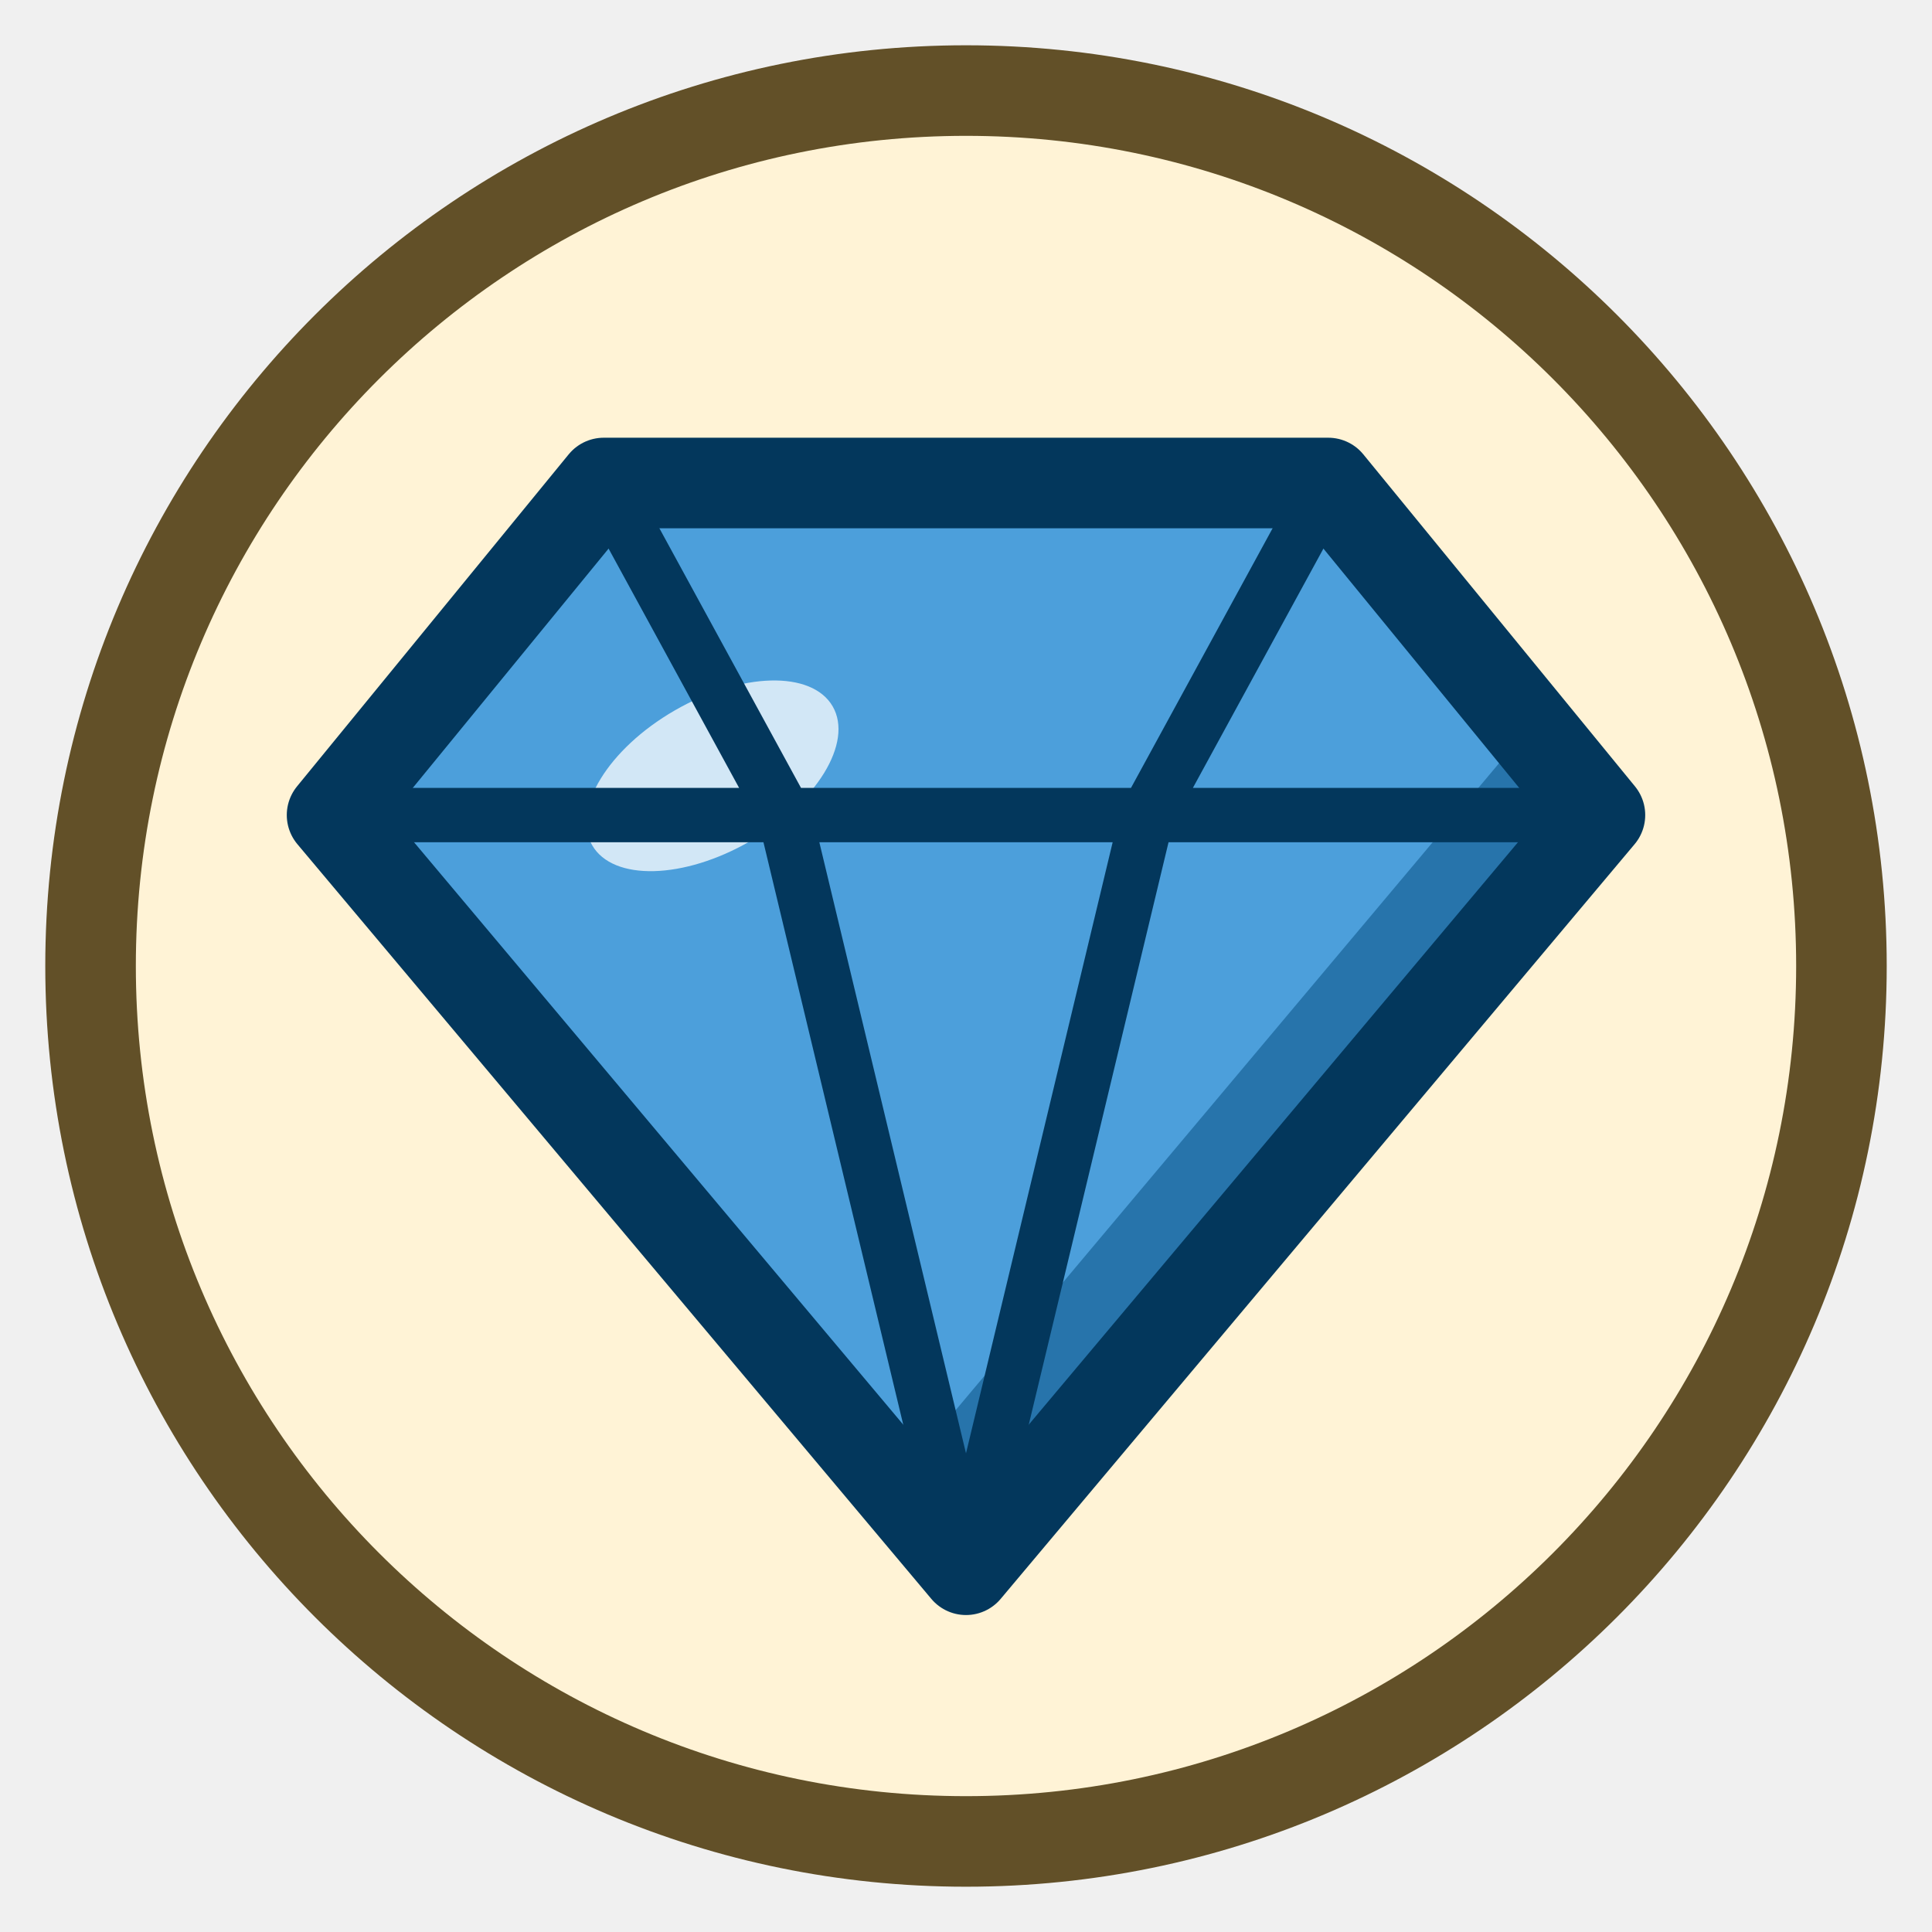
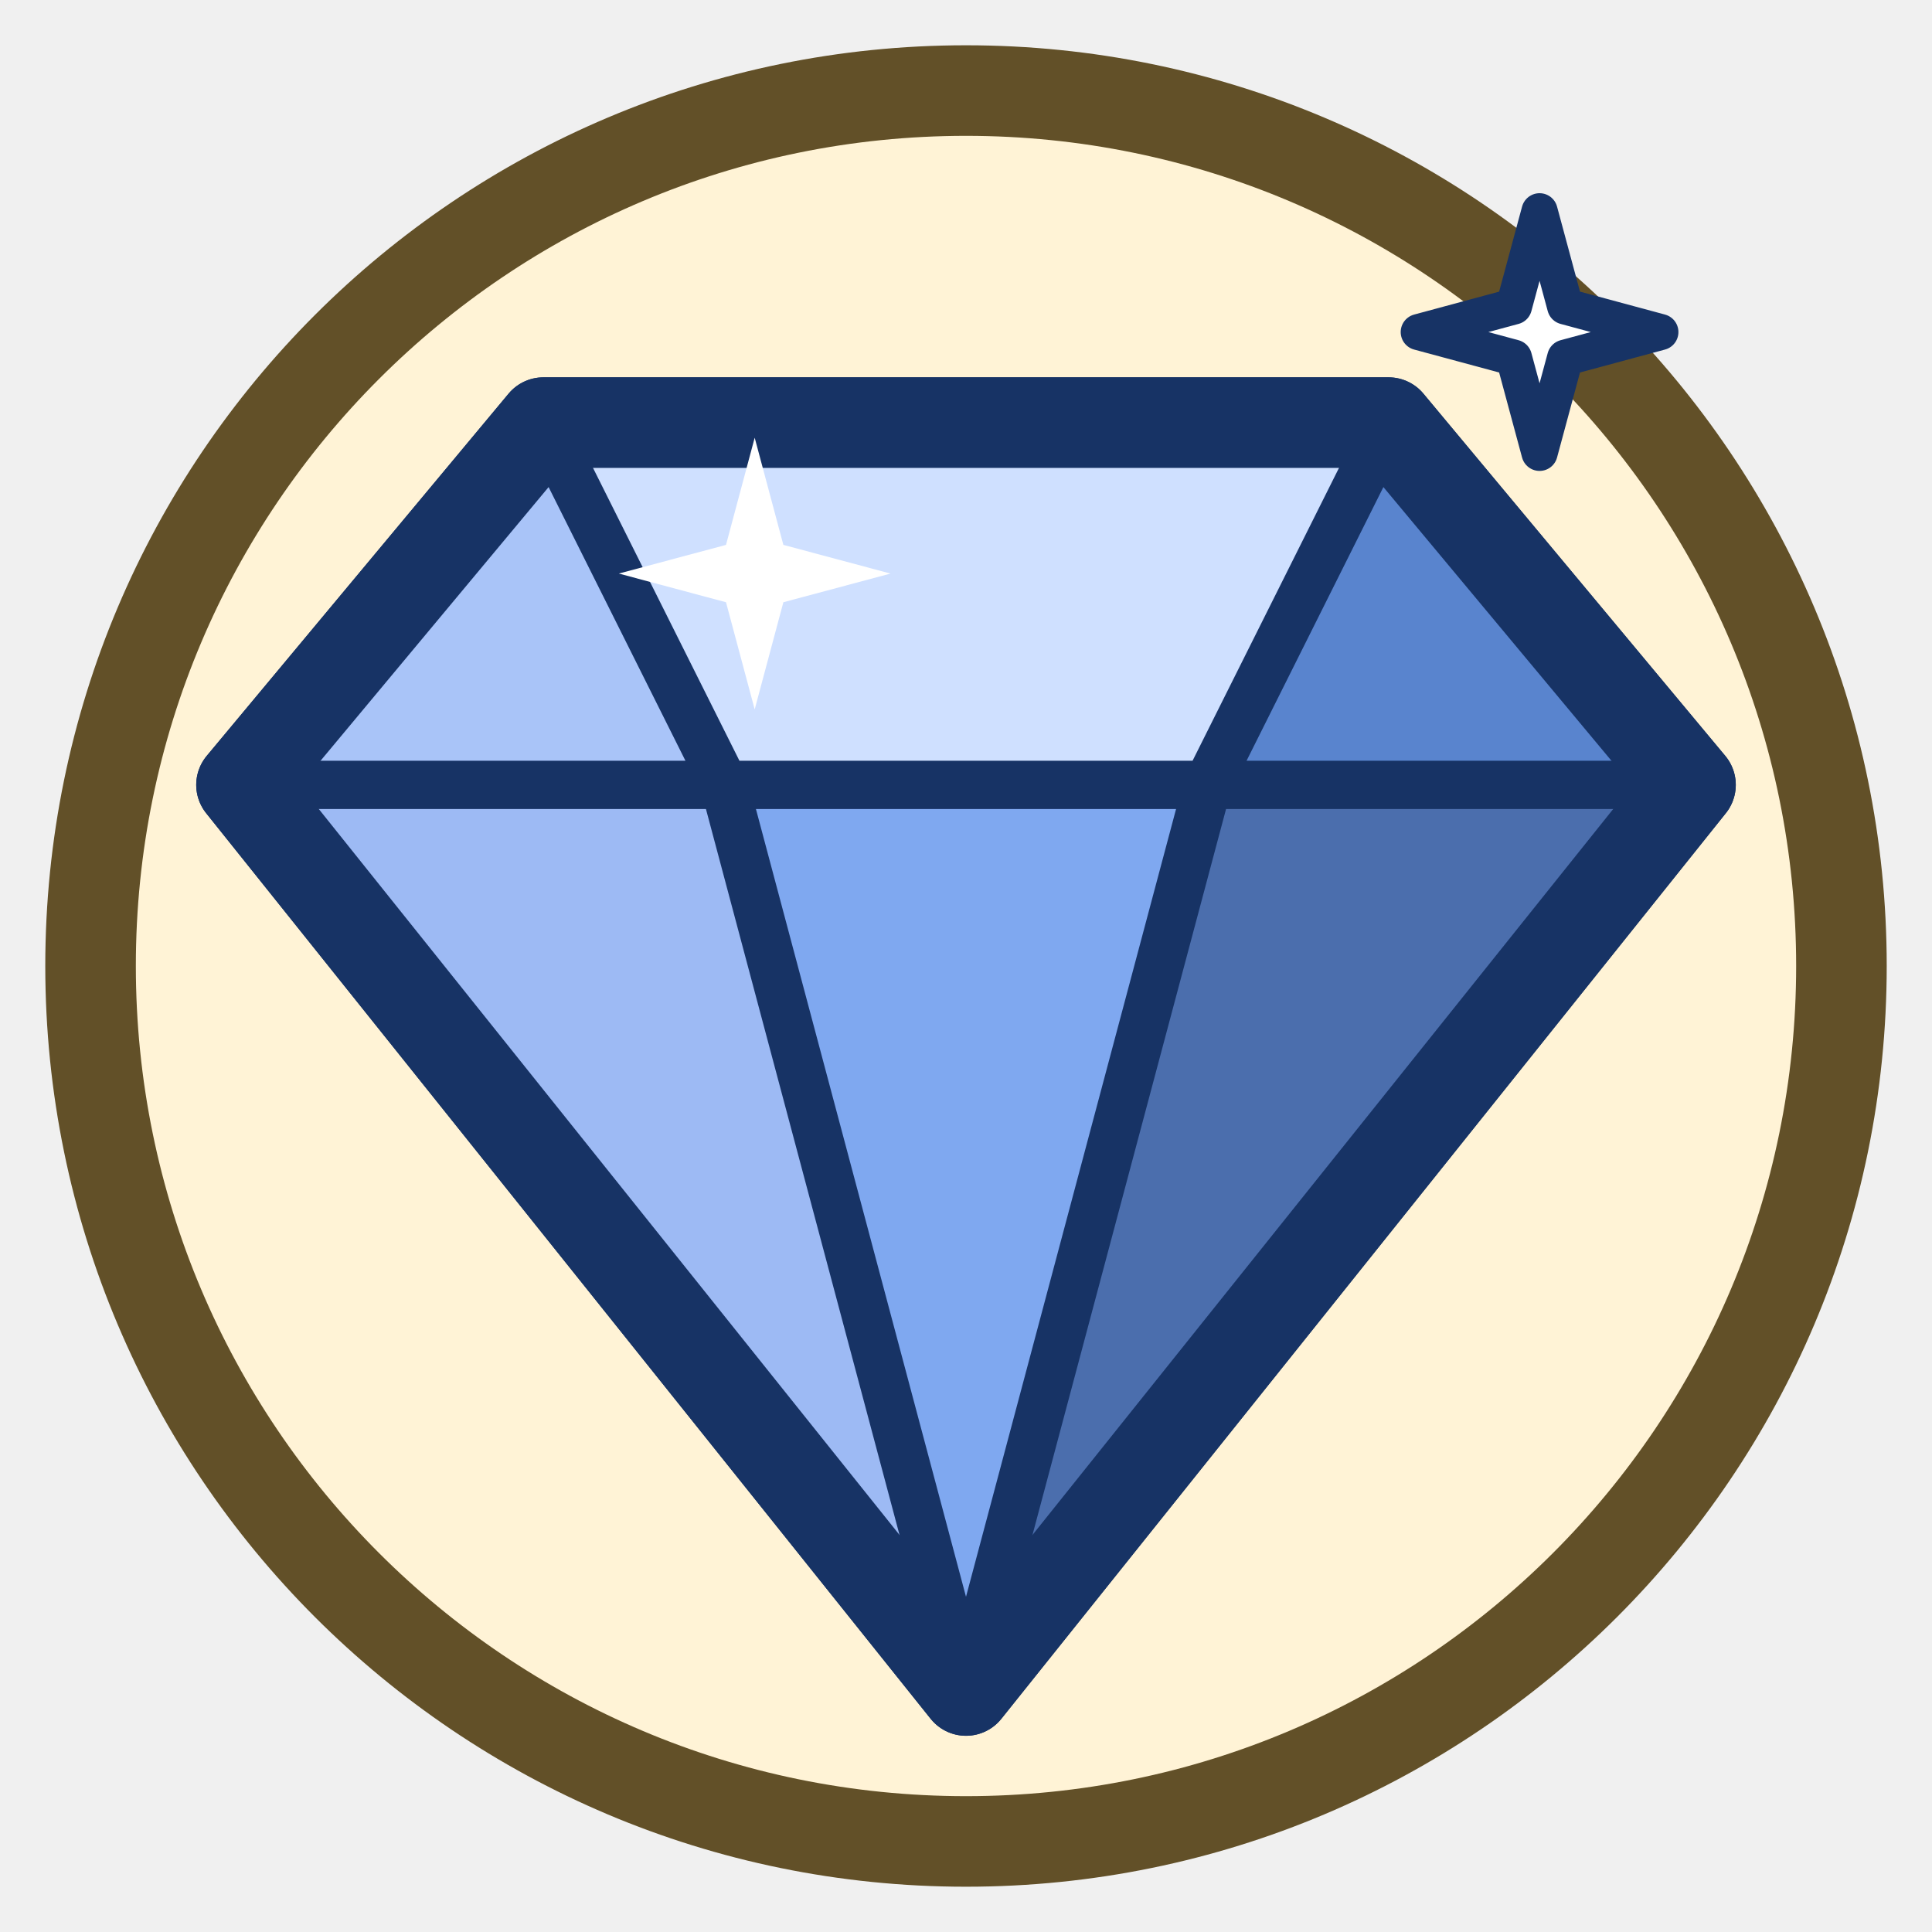
<svg xmlns="http://www.w3.org/2000/svg" width="64" height="64" viewBox="0 0 64 64">
  <circle cx="32" cy="32" r="29" fill="#FFF3D6" />
  <circle cx="32" cy="32" r="29" fill="none" stroke="#625028" stroke-width="3.0" />
  <clipPath id="reel_gem_c1">
-     <path d="M20,16 L44,16 L53,27 L32,52 L11,27 Z" />
+     <path d="M18,14 L46,14 L56,26 L32,56 L8,26 Z" />
  </clipPath>
-   <path d="M20,16 L44,16 L53,27 L32,52 L11,27 Z" fill="#2774AB" />
+   <path d="M18,14 L46,14 L56,26 L32,56 L8,26 Z" fill="#5178BB" />
  <g clip-path="url(#reel_gem_c1)">
-     <path d="M20,16 L44,16 L53,27 L32,52 L11,27 Z" fill="#4C9FDB" transform="translate(-2.6,-2.6)" />
+     <path d="M18,14 L46,14 L56,26 L32,56 L8,26 Z" fill="#7FA8F0" transform="translate(-2.6,-2.6)" />
  </g>
-   <g clip-path="url(#reel_gem_c1)">
-     <ellipse cx="23.6" cy="25.7" rx="4.6" ry="2.5" fill="#FFFFFF" fill-opacity="0.75" transform="rotate(-30 23.6 25.7)" />
-   </g>
-   <path d="M20,16 L44,16 L53,27 L32,52 L11,27 Z" fill="none" stroke="#03375C" stroke-width="3.0" stroke-linejoin="round" />
-   <path d="M11,27 H53 M20,16 L26,27 L32,52 L38,27 L44,16" fill="none" stroke="#03375C" stroke-width="1.8" stroke-linecap="round" stroke-linejoin="round" />
+   <path d="M18,14 L46,14 L56,26 L32,56 L8,26 Z" fill="none" stroke="#173365" stroke-width="3.0" stroke-linejoin="round" />
+   <clipPath id="reel_gem_c2">
+     <path d="M18,14 L46,14 L40,26 L24,26 Z" />
+   </clipPath>
+   <path d="M18,14 L46,14 L40,26 L24,26 Z" fill="#CFE0FF" />
+   <clipPath id="reel_gem_c3">
+     <path d="M18,14 L24,26 L8,26 Z" />
+   </clipPath>
+   <path d="M18,14 L24,26 L8,26 Z" fill="#A9C4F8" />
+   <clipPath id="reel_gem_c4">
+     <path d="M46,14 L56,26 L40,26 Z" />
+   </clipPath>
+   <path d="M46,14 L56,26 L40,26 Z" fill="#5984CE" />
+   <clipPath id="reel_gem_c5">
+     <path d="M8,26 L24,26 L32,56 Z" />
+   </clipPath>
+   <path d="M8,26 L24,26 L32,56 Z" fill="#9DBAF4" />
+   <clipPath id="reel_gem_c6">
+     <path d="M24,26 L40,26 L32,56 Z" />
+   </clipPath>
+   <path d="M24,26 L40,26 L32,56 Z" fill="#7FA8F0" />
+   <clipPath id="reel_gem_c7">
+     <path d="M40,26 L56,26 L32,56 Z" />
+   </clipPath>
+   <path d="M40,26 L56,26 L32,56 Z" fill="#4B6EAD" />
+   <path d="M8,26 H56 M18,14 L24,26 L32,56 L40,26 L46,14" fill="none" stroke="#173365" stroke-width="1.6" stroke-linecap="round" stroke-linejoin="round" />
+   <path d="M18,14 L46,14 L56,26 L32,56 L8,26 Z" fill="none" stroke="#173365" stroke-width="3.0" stroke-linecap="round" stroke-linejoin="round" />
+   <clipPath id="reel_gem_c8">
+     <path d="M25,14.5 L25.95,18.05 L29.5,19 L25.95,19.95 L25,23.5 L24.05,19.95 L20.5,19 L24.05,18.05 Z" />
+   </clipPath>
+   <path d="M25,14.5 L25.95,18.05 L29.5,19 L25.95,19.95 L25,23.5 L24.05,19.95 L20.5,19 L24.05,18.05 Z" fill="#FFFFFF" />
+   <clipPath id="reel_gem_c9">
+     <path d="M51,7 L51.85,10.15 L55,11 L51.85,11.85 L51,15 L50.15,11.85 L47,11 L50.15,10.15 Z" />
+   </clipPath>
+   <path d="M51,7 L51.85,10.15 L55,11 L51.85,11.85 L51,15 L50.15,11.85 L47,11 L50.15,10.15 Z" fill="#FFFFFF" />
+   <path d="M51,7 L51.85,10.15 L55,11 L51.85,11.85 L51,15 L50.15,11.85 L47,11 L50.15,10.15 Z" fill="none" stroke="#173365" stroke-width="1.2" stroke-linejoin="round" />
</svg>
